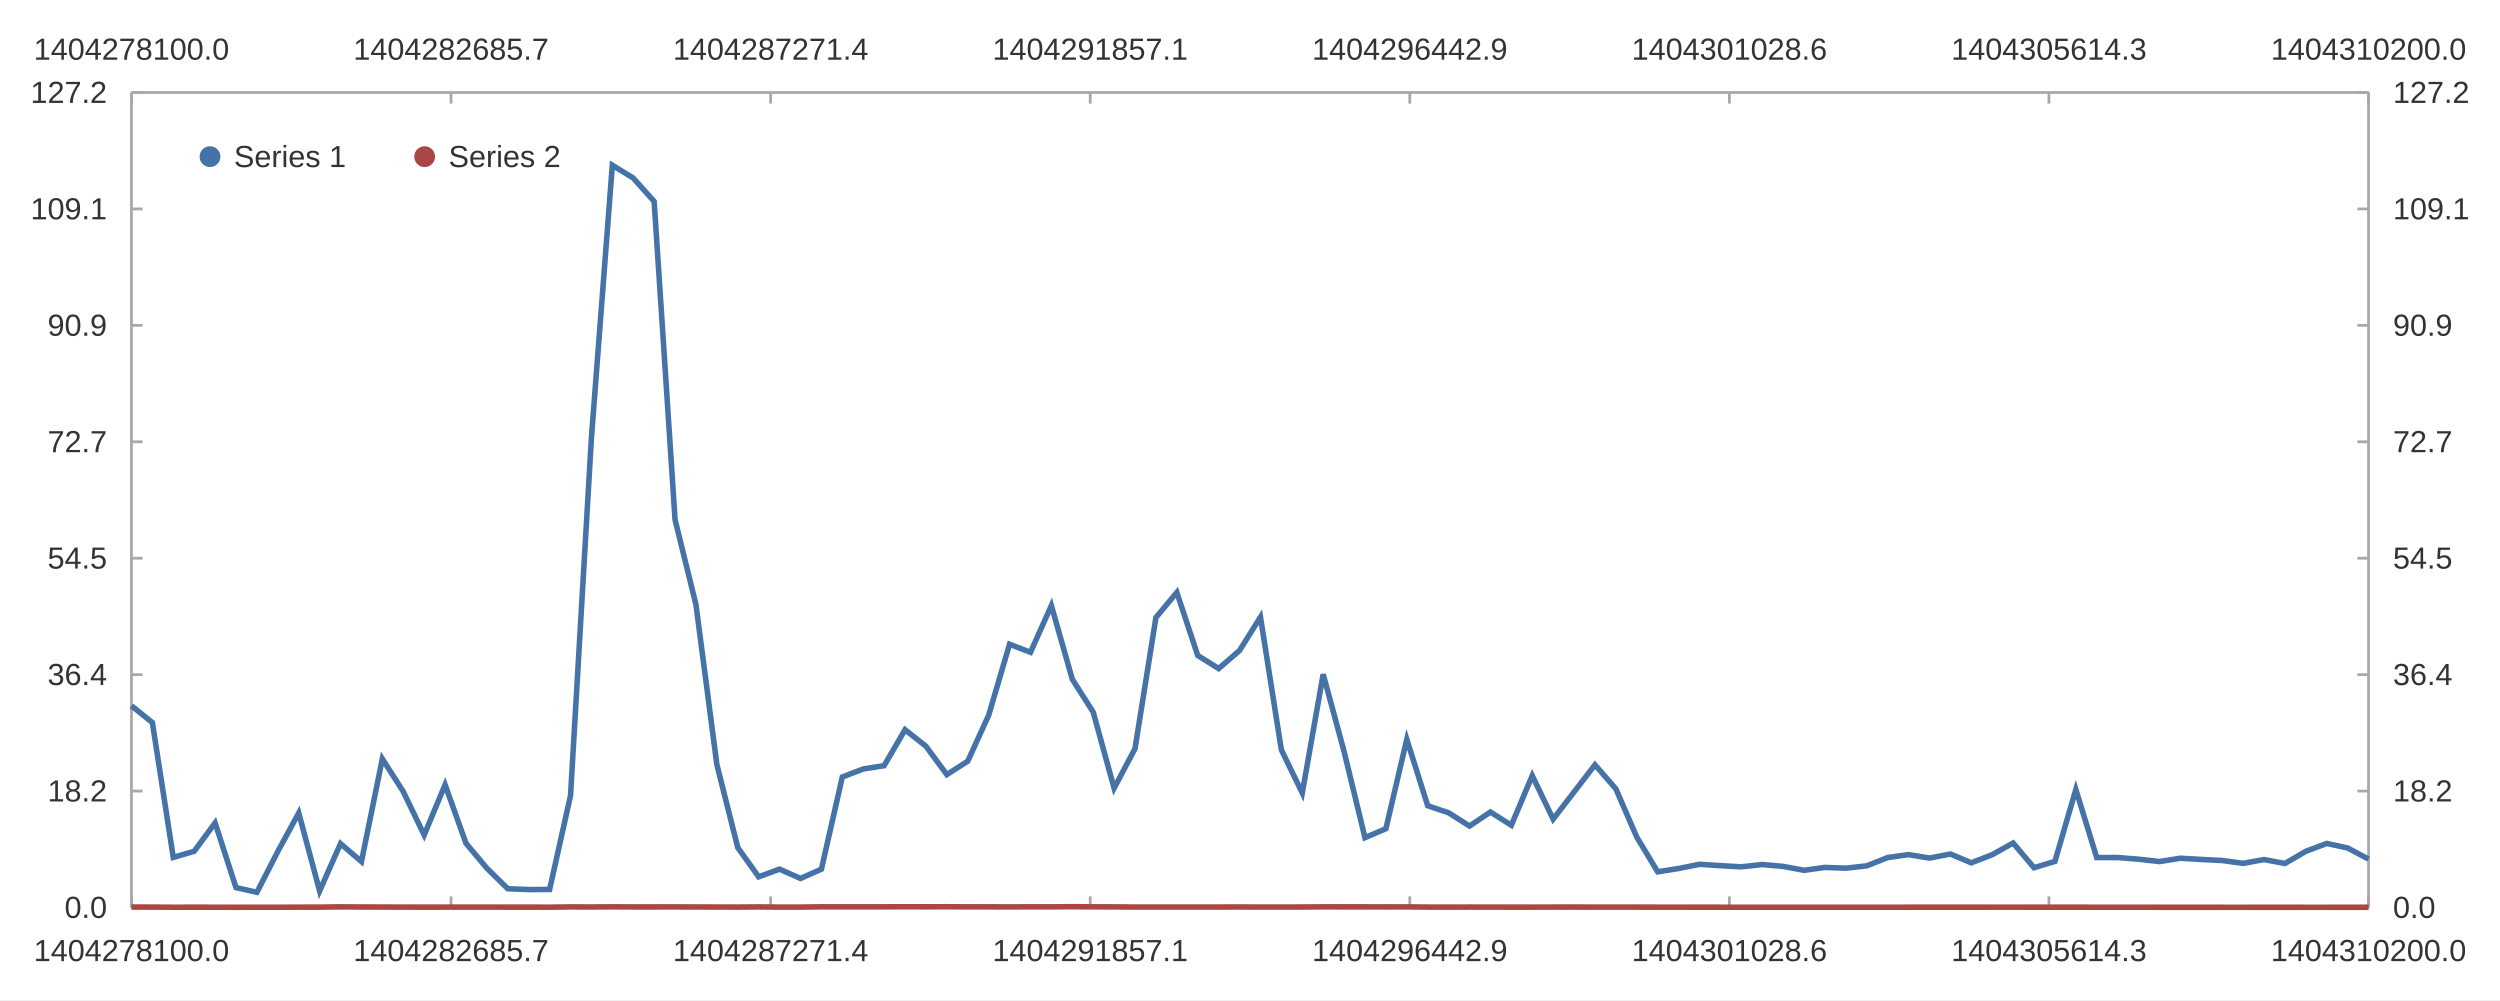
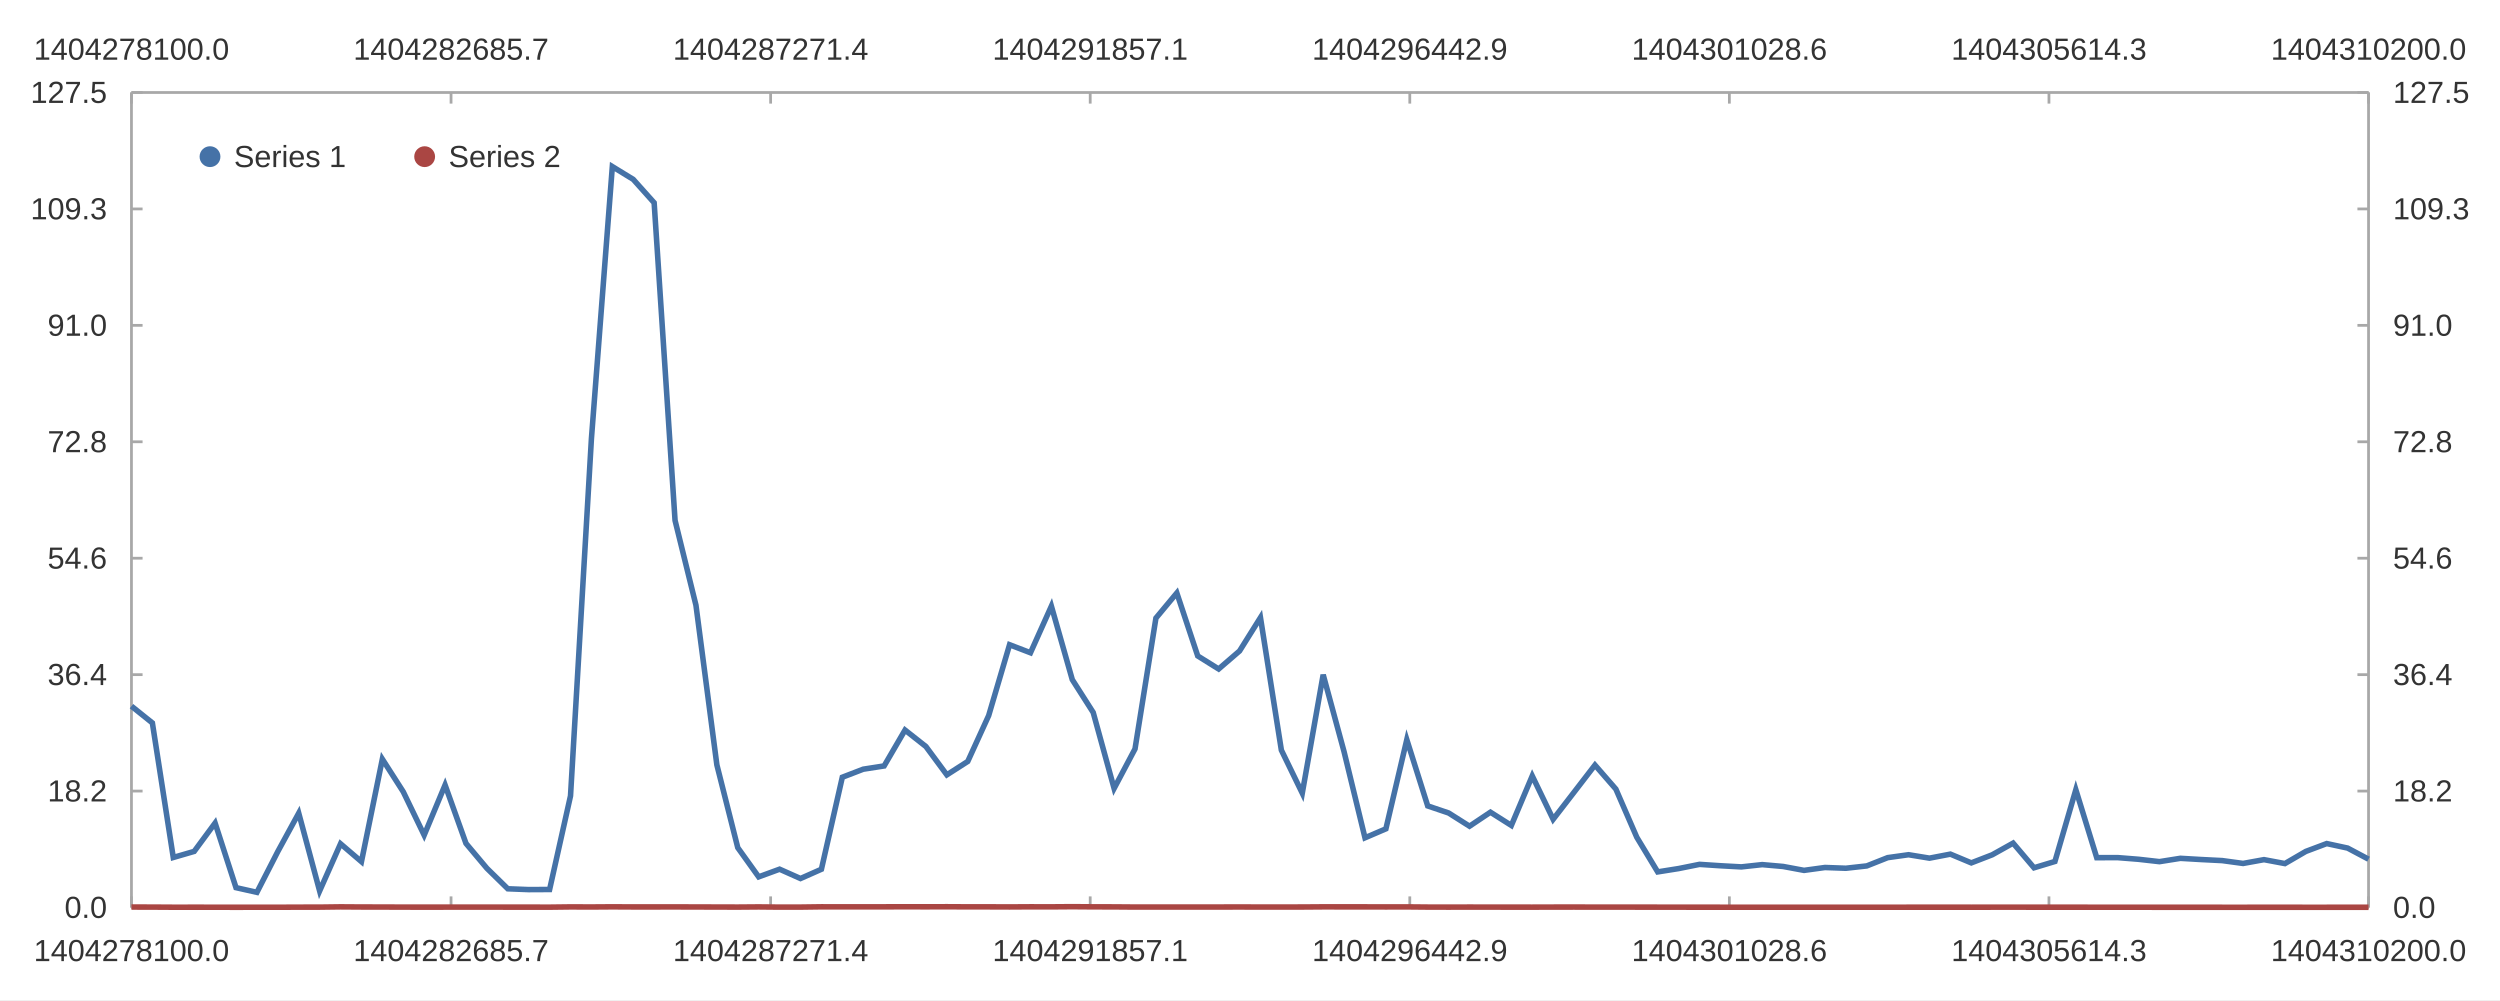
<svg xmlns="http://www.w3.org/2000/svg" width="1200" height="480" viewBox="0 0 1200.0 480.0">
  <rect width="1200" height="480" fill="#ffffff" />
  <path stroke-width="1.333" stroke="#a8a8a8" fill="none" d="M63.103 44.4 L1136.897 44.4 " />
  <path stroke-width="1.333" stroke="#a8a8a8" fill="none" d="M63.103 44.4 L63.103 49.733 " />
  <path stroke-width="1.333" stroke="#a8a8a8" fill="none" d="M216.502 44.4 L216.502 49.733 " />
  <path stroke-width="1.333" stroke="#a8a8a8" fill="none" d="M369.901 44.4 L369.901 49.733 " />
  <path stroke-width="1.333" stroke="#a8a8a8" fill="none" d="M523.3 44.4 L523.3 49.733 " />
  <path stroke-width="1.333" stroke="#a8a8a8" fill="none" d="M676.7 44.4 L676.7 49.733 " />
  <path stroke-width="1.333" stroke="#a8a8a8" fill="none" d="M830.099 44.4 L830.099 49.733 " />
  <path stroke-width="1.333" stroke="#a8a8a8" fill="none" d="M983.498 44.4 L983.498 49.733 " />
  <path stroke-width="1.333" stroke="#a8a8a8" fill="none" d="M1136.897 44.4 L1136.897 49.733 " />
  <text x="16.205" y="28.667" fill="#333333" font-size="14.667" font-family="Arial,Helvetica,'Helvetica Neue',sans-serif">1404278100.0</text>
  <text x="169.604" y="28.667" fill="#333333" font-size="14.667" font-family="Arial,Helvetica,'Helvetica Neue',sans-serif">1404282685.7</text>
  <text x="323.003" y="28.667" fill="#333333" font-size="14.667" font-family="Arial,Helvetica,'Helvetica Neue',sans-serif">1404287271.4</text>
  <text x="476.402" y="28.667" fill="#333333" font-size="14.667" font-family="Arial,Helvetica,'Helvetica Neue',sans-serif">1404291857.1</text>
  <text x="629.801" y="28.667" fill="#333333" font-size="14.667" font-family="Arial,Helvetica,'Helvetica Neue',sans-serif">1404296442.9</text>
  <text x="783.2" y="28.667" fill="#333333" font-size="14.667" font-family="Arial,Helvetica,'Helvetica Neue',sans-serif">1404301028.6</text>
  <text x="936.599" y="28.667" fill="#333333" font-size="14.667" font-family="Arial,Helvetica,'Helvetica Neue',sans-serif">1404305614.3</text>
  <text x="1089.998" y="28.667" fill="#333333" font-size="14.667" font-family="Arial,Helvetica,'Helvetica Neue',sans-serif">1404310200.0</text>
  <path stroke-width="1.333" stroke="#a8a8a8" fill="none" d="M1136.897 44.4 L1136.897 435.6 " />
  <path stroke-width="1.333" stroke="#a8a8a8" fill="none" d="M1136.897 435.6 L1131.564 435.6 " />
  <path stroke-width="1.333" stroke="#a8a8a8" fill="none" d="M1136.897 379.714 L1131.564 379.714 " />
  <path stroke-width="1.333" stroke="#a8a8a8" fill="none" d="M1136.897 323.829 L1131.564 323.829 " />
  <path stroke-width="1.333" stroke="#a8a8a8" fill="none" d="M1136.897 267.943 L1131.564 267.943 " />
  <path stroke-width="1.333" stroke="#a8a8a8" fill="none" d="M1136.897 212.057 L1131.564 212.057 " />
  <path stroke-width="1.333" stroke="#a8a8a8" fill="none" d="M1136.897 156.171 L1131.564 156.171 " />
  <path stroke-width="1.333" stroke="#a8a8a8" fill="none" d="M1136.897 100.286 L1131.564 100.286 " />
  <path stroke-width="1.333" stroke="#a8a8a8" fill="none" d="M1136.897 44.4 L1131.564 44.4 " />
  <text x="1148.63" y="440.6" fill="#333333" font-size="14.667" font-family="Arial,Helvetica,'Helvetica Neue',sans-serif">0.0</text>
  <text x="1148.63" y="384.714" fill="#333333" font-size="14.667" font-family="Arial,Helvetica,'Helvetica Neue',sans-serif">18.2</text>
  <text x="1148.63" y="328.829" fill="#333333" font-size="14.667" font-family="Arial,Helvetica,'Helvetica Neue',sans-serif">36.4</text>
-   <text x="1148.63" y="272.943" fill="#333333" font-size="14.667" font-family="Arial,Helvetica,'Helvetica Neue',sans-serif">54.5</text>
-   <text x="1148.63" y="217.057" fill="#333333" font-size="14.667" font-family="Arial,Helvetica,'Helvetica Neue',sans-serif">72.7</text>
-   <text x="1148.63" y="161.171" fill="#333333" font-size="14.667" font-family="Arial,Helvetica,'Helvetica Neue',sans-serif">90.9</text>
-   <text x="1148.63" y="105.286" fill="#333333" font-size="14.667" font-family="Arial,Helvetica,'Helvetica Neue',sans-serif">109.1</text>
-   <text x="1148.63" y="49.4" fill="#333333" font-size="14.667" font-family="Arial,Helvetica,'Helvetica Neue',sans-serif">127.2</text>
+   <text x="1148.63" y="272.943" fill="#333333" font-size="14.667" font-family="Arial,Helvetica,'Helvetica Neue',sans-serif">54.6</text>
+   <text x="1148.63" y="217.057" fill="#333333" font-size="14.667" font-family="Arial,Helvetica,'Helvetica Neue',sans-serif">72.8</text>
+   <text x="1148.63" y="161.171" fill="#333333" font-size="14.667" font-family="Arial,Helvetica,'Helvetica Neue',sans-serif">91.0</text>
+   <text x="1148.63" y="105.286" fill="#333333" font-size="14.667" font-family="Arial,Helvetica,'Helvetica Neue',sans-serif">109.3</text>
+   <text x="1148.63" y="49.4" fill="#333333" font-size="14.667" font-family="Arial,Helvetica,'Helvetica Neue',sans-serif">127.5</text>
  <path stroke-width="1.333" stroke="#a8a8a8" fill="none" d="M63.103 435.6 L1136.897 435.6 " />
  <path stroke-width="1.333" stroke="#a8a8a8" fill="none" d="M63.103 435.6 L63.103 430.267 " />
  <path stroke-width="1.333" stroke="#a8a8a8" fill="none" d="M216.502 435.6 L216.502 430.267 " />
  <path stroke-width="1.333" stroke="#a8a8a8" fill="none" d="M369.901 435.6 L369.901 430.267 " />
  <path stroke-width="1.333" stroke="#a8a8a8" fill="none" d="M523.3 435.6 L523.3 430.267 " />
  <path stroke-width="1.333" stroke="#a8a8a8" fill="none" d="M676.7 435.6 L676.7 430.267 " />
  <path stroke-width="1.333" stroke="#a8a8a8" fill="none" d="M830.099 435.6 L830.099 430.267 " />
  <path stroke-width="1.333" stroke="#a8a8a8" fill="none" d="M983.498 435.6 L983.498 430.267 " />
  <path stroke-width="1.333" stroke="#a8a8a8" fill="none" d="M1136.897 435.6 L1136.897 430.267 " />
  <text x="16.205" y="461.333" fill="#333333" font-size="14.667" font-family="Arial,Helvetica,'Helvetica Neue',sans-serif">1404278100.0</text>
  <text x="169.604" y="461.333" fill="#333333" font-size="14.667" font-family="Arial,Helvetica,'Helvetica Neue',sans-serif">1404282685.7</text>
  <text x="323.003" y="461.333" fill="#333333" font-size="14.667" font-family="Arial,Helvetica,'Helvetica Neue',sans-serif">1404287271.4</text>
  <text x="476.402" y="461.333" fill="#333333" font-size="14.667" font-family="Arial,Helvetica,'Helvetica Neue',sans-serif">1404291857.1</text>
  <text x="629.801" y="461.333" fill="#333333" font-size="14.667" font-family="Arial,Helvetica,'Helvetica Neue',sans-serif">1404296442.9</text>
  <text x="783.2" y="461.333" fill="#333333" font-size="14.667" font-family="Arial,Helvetica,'Helvetica Neue',sans-serif">1404301028.6</text>
  <text x="936.599" y="461.333" fill="#333333" font-size="14.667" font-family="Arial,Helvetica,'Helvetica Neue',sans-serif">1404305614.3</text>
  <text x="1089.998" y="461.333" fill="#333333" font-size="14.667" font-family="Arial,Helvetica,'Helvetica Neue',sans-serif">1404310200.0</text>
  <path stroke-width="1.333" stroke="#a8a8a8" fill="none" d="M63.103 44.4 L63.103 435.6 " />
  <path stroke-width="1.333" stroke="#a8a8a8" fill="none" d="M63.103 435.6 L68.436 435.6 " />
  <path stroke-width="1.333" stroke="#a8a8a8" fill="none" d="M63.103 379.714 L68.436 379.714 " />
  <path stroke-width="1.333" stroke="#a8a8a8" fill="none" d="M63.103 323.829 L68.436 323.829 " />
  <path stroke-width="1.333" stroke="#a8a8a8" fill="none" d="M63.103 267.943 L68.436 267.943 " />
  <path stroke-width="1.333" stroke="#a8a8a8" fill="none" d="M63.103 212.057 L68.436 212.057 " />
  <path stroke-width="1.333" stroke="#a8a8a8" fill="none" d="M63.103 156.171 L68.436 156.171 " />
  <path stroke-width="1.333" stroke="#a8a8a8" fill="none" d="M63.103 100.286 L68.436 100.286 " />
  <path stroke-width="1.333" stroke="#a8a8a8" fill="none" d="M63.103 44.4 L68.436 44.4 " />
  <text x="30.979" y="440.6" fill="#333333" font-size="14.667" font-family="Arial,Helvetica,'Helvetica Neue',sans-serif">0.0</text>
  <text x="22.823" y="384.714" fill="#333333" font-size="14.667" font-family="Arial,Helvetica,'Helvetica Neue',sans-serif">18.2</text>
  <text x="22.823" y="328.829" fill="#333333" font-size="14.667" font-family="Arial,Helvetica,'Helvetica Neue',sans-serif">36.4</text>
-   <text x="22.823" y="272.943" fill="#333333" font-size="14.667" font-family="Arial,Helvetica,'Helvetica Neue',sans-serif">54.5</text>
-   <text x="22.823" y="217.057" fill="#333333" font-size="14.667" font-family="Arial,Helvetica,'Helvetica Neue',sans-serif">72.7</text>
-   <text x="22.823" y="161.171" fill="#333333" font-size="14.667" font-family="Arial,Helvetica,'Helvetica Neue',sans-serif">90.9</text>
-   <text x="14.667" y="105.286" fill="#333333" font-size="14.667" font-family="Arial,Helvetica,'Helvetica Neue',sans-serif">109.1</text>
-   <text x="14.667" y="49.4" fill="#333333" font-size="14.667" font-family="Arial,Helvetica,'Helvetica Neue',sans-serif">127.2</text>
-   <path stroke-width="2.667" stroke="#4572a7" fill="none" d="M63.103 338.776 L73.139 346.842 L83.174 411.546 L93.209 408.617 L103.245 394.984 L113.28 426.05 L123.316 428.312 L133.351 408.678 L143.387 390.23 L153.422 427.631 L163.458 404.953 L173.493 413.553 L183.529 364.242 L193.564 379.959 L203.6 400.807 L213.635 376.691 L223.67 404.784 L233.706 416.752 L243.741 426.598 L253.777 426.99 L263.812 426.941 L273.848 381.922 L283.883 210.147 L293.919 79.301 L303.954 85.466 L313.99 96.7 L324.025 249.456 L334.06 290.245 L344.096 367.022 L354.131 406.838 L364.167 420.864 L374.202 417.18 L384.238 421.662 L394.273 417.206 L404.309 372.966 L414.344 369.095 L424.38 367.526 L434.415 350.271 L444.45 358.202 L454.486 371.812 L464.521 365.362 L474.557 343.328 L484.592 309.238 L494.628 313.099 L504.663 290.684 L514.699 326.04 L524.734 341.813 L534.77 378.329 L544.805 359.34 L554.84 296.432 L564.876 284.352 L574.911 314.632 L584.947 320.906 L594.982 312.248 L605.018 296.187 L615.053 359.927 L625.089 380.622 L635.124 323.662 L645.16 360.723 L655.195 402.081 L665.23 397.762 L675.266 354.901 L685.301 386.75 L695.337 390.149 L705.372 396.505 L715.408 389.773 L725.443 396.136 L735.479 372.321 L745.514 393.182 L755.55 380.158 L765.585 367.105 L775.62 378.664 L785.656 401.823 L795.691 418.483 L805.727 416.88 L815.762 414.858 L825.798 415.523 L835.833 416.072 L845.869 414.981 L855.904 415.87 L865.94 417.746 L875.975 416.364 L886.01 416.725 L896.046 415.605 L906.081 411.628 L916.117 410.221 L926.152 411.869 L936.188 409.937 L946.223 414.144 L956.259 410.258 L966.294 404.643 L976.33 416.504 L986.365 413.465 L996.4 378.976 L1006.436 411.642 L1016.471 411.612 L1026.507 412.413 L1036.542 413.548 L1046.578 411.95 L1056.613 412.536 L1066.649 413.044 L1076.684 414.413 L1086.72 412.589 L1096.755 414.478 L1106.791 408.632 L1116.826 404.855 L1126.861 407.028 L1136.897 412.367 " />
-   <path stroke-width="2.667" stroke="#aa4643" fill="none" d="M63.103 435.38 L73.139 435.403 L83.174 435.465 L93.209 435.458 L103.245 435.464 L113.28 435.491 L123.316 435.466 L133.351 435.482 L143.387 435.431 L153.422 435.422 L163.458 435.289 L173.493 435.355 L183.529 435.374 L193.564 435.414 L203.6 435.426 L213.635 435.418 L223.67 435.41 L233.706 435.408 L243.741 435.422 L253.777 435.42 L263.812 435.436 L273.848 435.313 L283.883 435.346 L293.919 435.277 L303.954 435.327 L313.99 435.326 L324.025 435.314 L334.06 435.342 L344.096 435.372 L354.131 435.401 L364.167 435.318 L374.202 435.418 L384.238 435.405 L394.273 435.268 L404.309 435.279 L414.344 435.274 L424.38 435.271 L434.415 435.242 L444.45 435.264 L454.486 435.233 L464.521 435.286 L474.557 435.288 L484.592 435.323 L494.628 435.266 L504.663 435.282 L514.699 435.208 L524.734 435.281 L534.77 435.302 L544.805 435.384 L554.84 435.371 L564.876 435.371 L574.911 435.369 L584.947 435.372 L594.982 435.347 L605.018 435.381 L615.053 435.376 L625.089 435.361 L635.124 435.285 L645.16 435.293 L655.195 435.299 L665.23 435.325 L675.266 435.302 L685.301 435.396 L695.337 435.421 L705.372 435.394 L715.408 435.413 L725.443 435.425 L735.479 435.429 L745.514 435.397 L755.55 435.387 L765.585 435.406 L775.62 435.406 L785.656 435.42 L795.691 435.43 L805.727 435.449 L815.762 435.455 L825.798 435.461 L835.833 435.473 L845.869 435.473 L855.904 435.479 L865.94 435.464 L875.975 435.476 L886.01 435.468 L896.046 435.475 L906.081 435.475 L916.117 435.46 L926.152 435.46 L936.188 435.451 L946.223 435.461 L956.259 435.449 L966.294 435.446 L976.33 435.453 L986.365 435.458 L996.4 435.454 L1006.436 435.467 L1016.471 435.475 L1026.507 435.477 L1036.542 435.485 L1046.578 435.491 L1056.613 435.489 L1066.649 435.494 L1076.684 435.495 L1086.72 435.486 L1096.755 435.483 L1106.791 435.495 L1116.826 435.493 L1126.861 435.487 L1136.897 435.494 " />
+   <text x="22.823" y="272.943" fill="#333333" font-size="14.667" font-family="Arial,Helvetica,'Helvetica Neue',sans-serif">54.6</text>
+   <text x="22.823" y="217.057" fill="#333333" font-size="14.667" font-family="Arial,Helvetica,'Helvetica Neue',sans-serif">72.8</text>
+   <text x="22.823" y="161.171" fill="#333333" font-size="14.667" font-family="Arial,Helvetica,'Helvetica Neue',sans-serif">91.0</text>
+   <text x="14.667" y="105.286" fill="#333333" font-size="14.667" font-family="Arial,Helvetica,'Helvetica Neue',sans-serif">109.3</text>
+   <text x="14.667" y="49.4" fill="#333333" font-size="14.667" font-family="Arial,Helvetica,'Helvetica Neue',sans-serif">127.5</text>
+   <path stroke-width="2.667" stroke="#4572a7" fill="none" d="M63.103 338.954 L73.139 347.004 L83.174 411.59 L93.209 408.667 L103.245 395.059 L113.28 426.068 L123.316 428.325 L133.351 408.727 L143.387 390.313 L153.422 427.645 L163.458 405.009 L173.493 413.593 L183.529 364.373 L193.564 380.061 L203.6 400.871 L213.635 376.799 L223.67 404.841 L233.706 416.786 L243.741 426.615 L253.777 427.006 L263.812 426.957 L273.848 382.02 L283.883 210.56 L293.919 79.954 L303.954 86.107 L313.99 97.321 L324.025 249.797 L334.06 290.511 L344.096 367.147 L354.131 406.89 L364.167 420.891 L374.202 417.213 L384.238 421.688 L394.273 417.24 L404.309 373.08 L414.344 369.216 L424.38 367.65 L434.415 350.427 L444.45 358.344 L454.486 371.929 L464.521 365.491 L474.557 343.497 L484.592 309.47 L494.628 313.324 L504.663 290.949 L514.699 326.241 L524.734 341.985 L534.77 378.434 L544.805 359.48 L554.84 296.687 L564.876 284.629 L574.911 314.854 L584.947 321.117 L594.982 312.474 L605.018 296.442 L615.053 360.066 L625.089 380.723 L635.124 323.867 L645.16 360.861 L655.195 402.142 L665.23 397.831 L675.266 355.049 L685.301 386.84 L695.337 390.232 L705.372 396.577 L715.408 389.857 L725.443 396.208 L735.479 372.437 L745.514 393.26 L755.55 380.26 L765.585 367.231 L775.62 378.769 L785.656 401.885 L795.691 418.514 L805.727 416.915 L815.762 414.896 L825.798 415.56 L835.833 416.108 L845.869 415.019 L855.904 415.906 L865.94 417.779 L875.975 416.399 L886.01 416.76 L896.046 415.642 L906.081 411.672 L916.117 410.268 L926.152 411.913 L936.188 409.984 L946.223 414.184 L956.259 410.304 L966.294 404.7 L976.33 416.539 L986.365 413.505 L996.4 379.08 L1006.436 411.686 L1016.471 411.656 L1026.507 412.455 L1036.542 413.589 L1046.578 411.993 L1056.613 412.578 L1066.649 413.085 L1076.684 414.452 L1086.72 412.631 L1096.755 414.517 L1106.791 408.681 L1116.826 404.911 L1126.861 407.08 L1136.897 412.41 " />
+   <path stroke-width="2.667" stroke="#aa4643" fill="none" d="M63.103 435.381 L73.139 435.403 L83.174 435.465 L93.209 435.459 L103.245 435.464 L113.28 435.491 L123.316 435.466 L133.351 435.482 L143.387 435.431 L153.422 435.422 L163.458 435.289 L173.493 435.356 L183.529 435.374 L193.564 435.414 L203.6 435.427 L213.635 435.419 L223.67 435.41 L233.706 435.408 L243.741 435.422 L253.777 435.42 L263.812 435.436 L273.848 435.313 L283.883 435.347 L293.919 435.278 L303.954 435.328 L313.99 435.326 L324.025 435.315 L334.06 435.343 L344.096 435.373 L354.131 435.401 L364.167 435.318 L374.202 435.419 L384.238 435.405 L394.273 435.269 L404.309 435.279 L414.344 435.274 L424.38 435.271 L434.415 435.243 L444.45 435.264 L454.486 435.234 L464.521 435.287 L474.557 435.289 L484.592 435.324 L494.628 435.266 L504.663 435.283 L514.699 435.209 L524.734 435.281 L534.77 435.303 L544.805 435.384 L554.84 435.372 L564.876 435.372 L574.911 435.369 L584.947 435.372 L594.982 435.347 L605.018 435.381 L615.053 435.377 L625.089 435.362 L635.124 435.286 L645.16 435.294 L655.195 435.299 L665.23 435.325 L675.266 435.303 L685.301 435.397 L695.337 435.422 L705.372 435.394 L715.408 435.413 L725.443 435.425 L735.479 435.43 L745.514 435.397 L755.55 435.387 L765.585 435.406 L775.62 435.406 L785.656 435.42 L795.691 435.43 L805.727 435.449 L815.762 435.455 L825.798 435.461 L835.833 435.473 L845.869 435.473 L855.904 435.48 L865.94 435.464 L875.975 435.476 L886.01 435.469 L896.046 435.476 L906.081 435.476 L916.117 435.46 L926.152 435.46 L936.188 435.451 L946.223 435.461 L956.259 435.45 L966.294 435.447 L976.33 435.453 L986.365 435.459 L996.4 435.454 L1006.436 435.467 L1016.471 435.475 L1026.507 435.478 L1036.542 435.485 L1046.578 435.491 L1056.613 435.489 L1066.649 435.494 L1076.684 435.495 L1086.72 435.486 L1096.755 435.483 L1106.791 435.495 L1116.826 435.493 L1126.861 435.487 L1136.897 435.494 " />
  <path fill="#4572a7" d="M105.803 75.2 M95.803 75.2 a5.0 5.0 0 1 0 10.0 0 a5.0 5.0 0 1 0 -10.0 0 " />
  <text x="112.303" y="80.2" fill="#333333" font-size="14.667" font-family="Arial,Helvetica,'Helvetica Neue',sans-serif">Series 1</text>
  <path fill="#aa4643" d="M208.831 75.2 M198.831 75.2 a5.0 5.0 0 1 0 10.0 0 a5.0 5.0 0 1 0 -10.0 0 " />
  <text x="215.331" y="80.2" fill="#333333" font-size="14.667" font-family="Arial,Helvetica,'Helvetica Neue',sans-serif">Series 2</text>
</svg>
